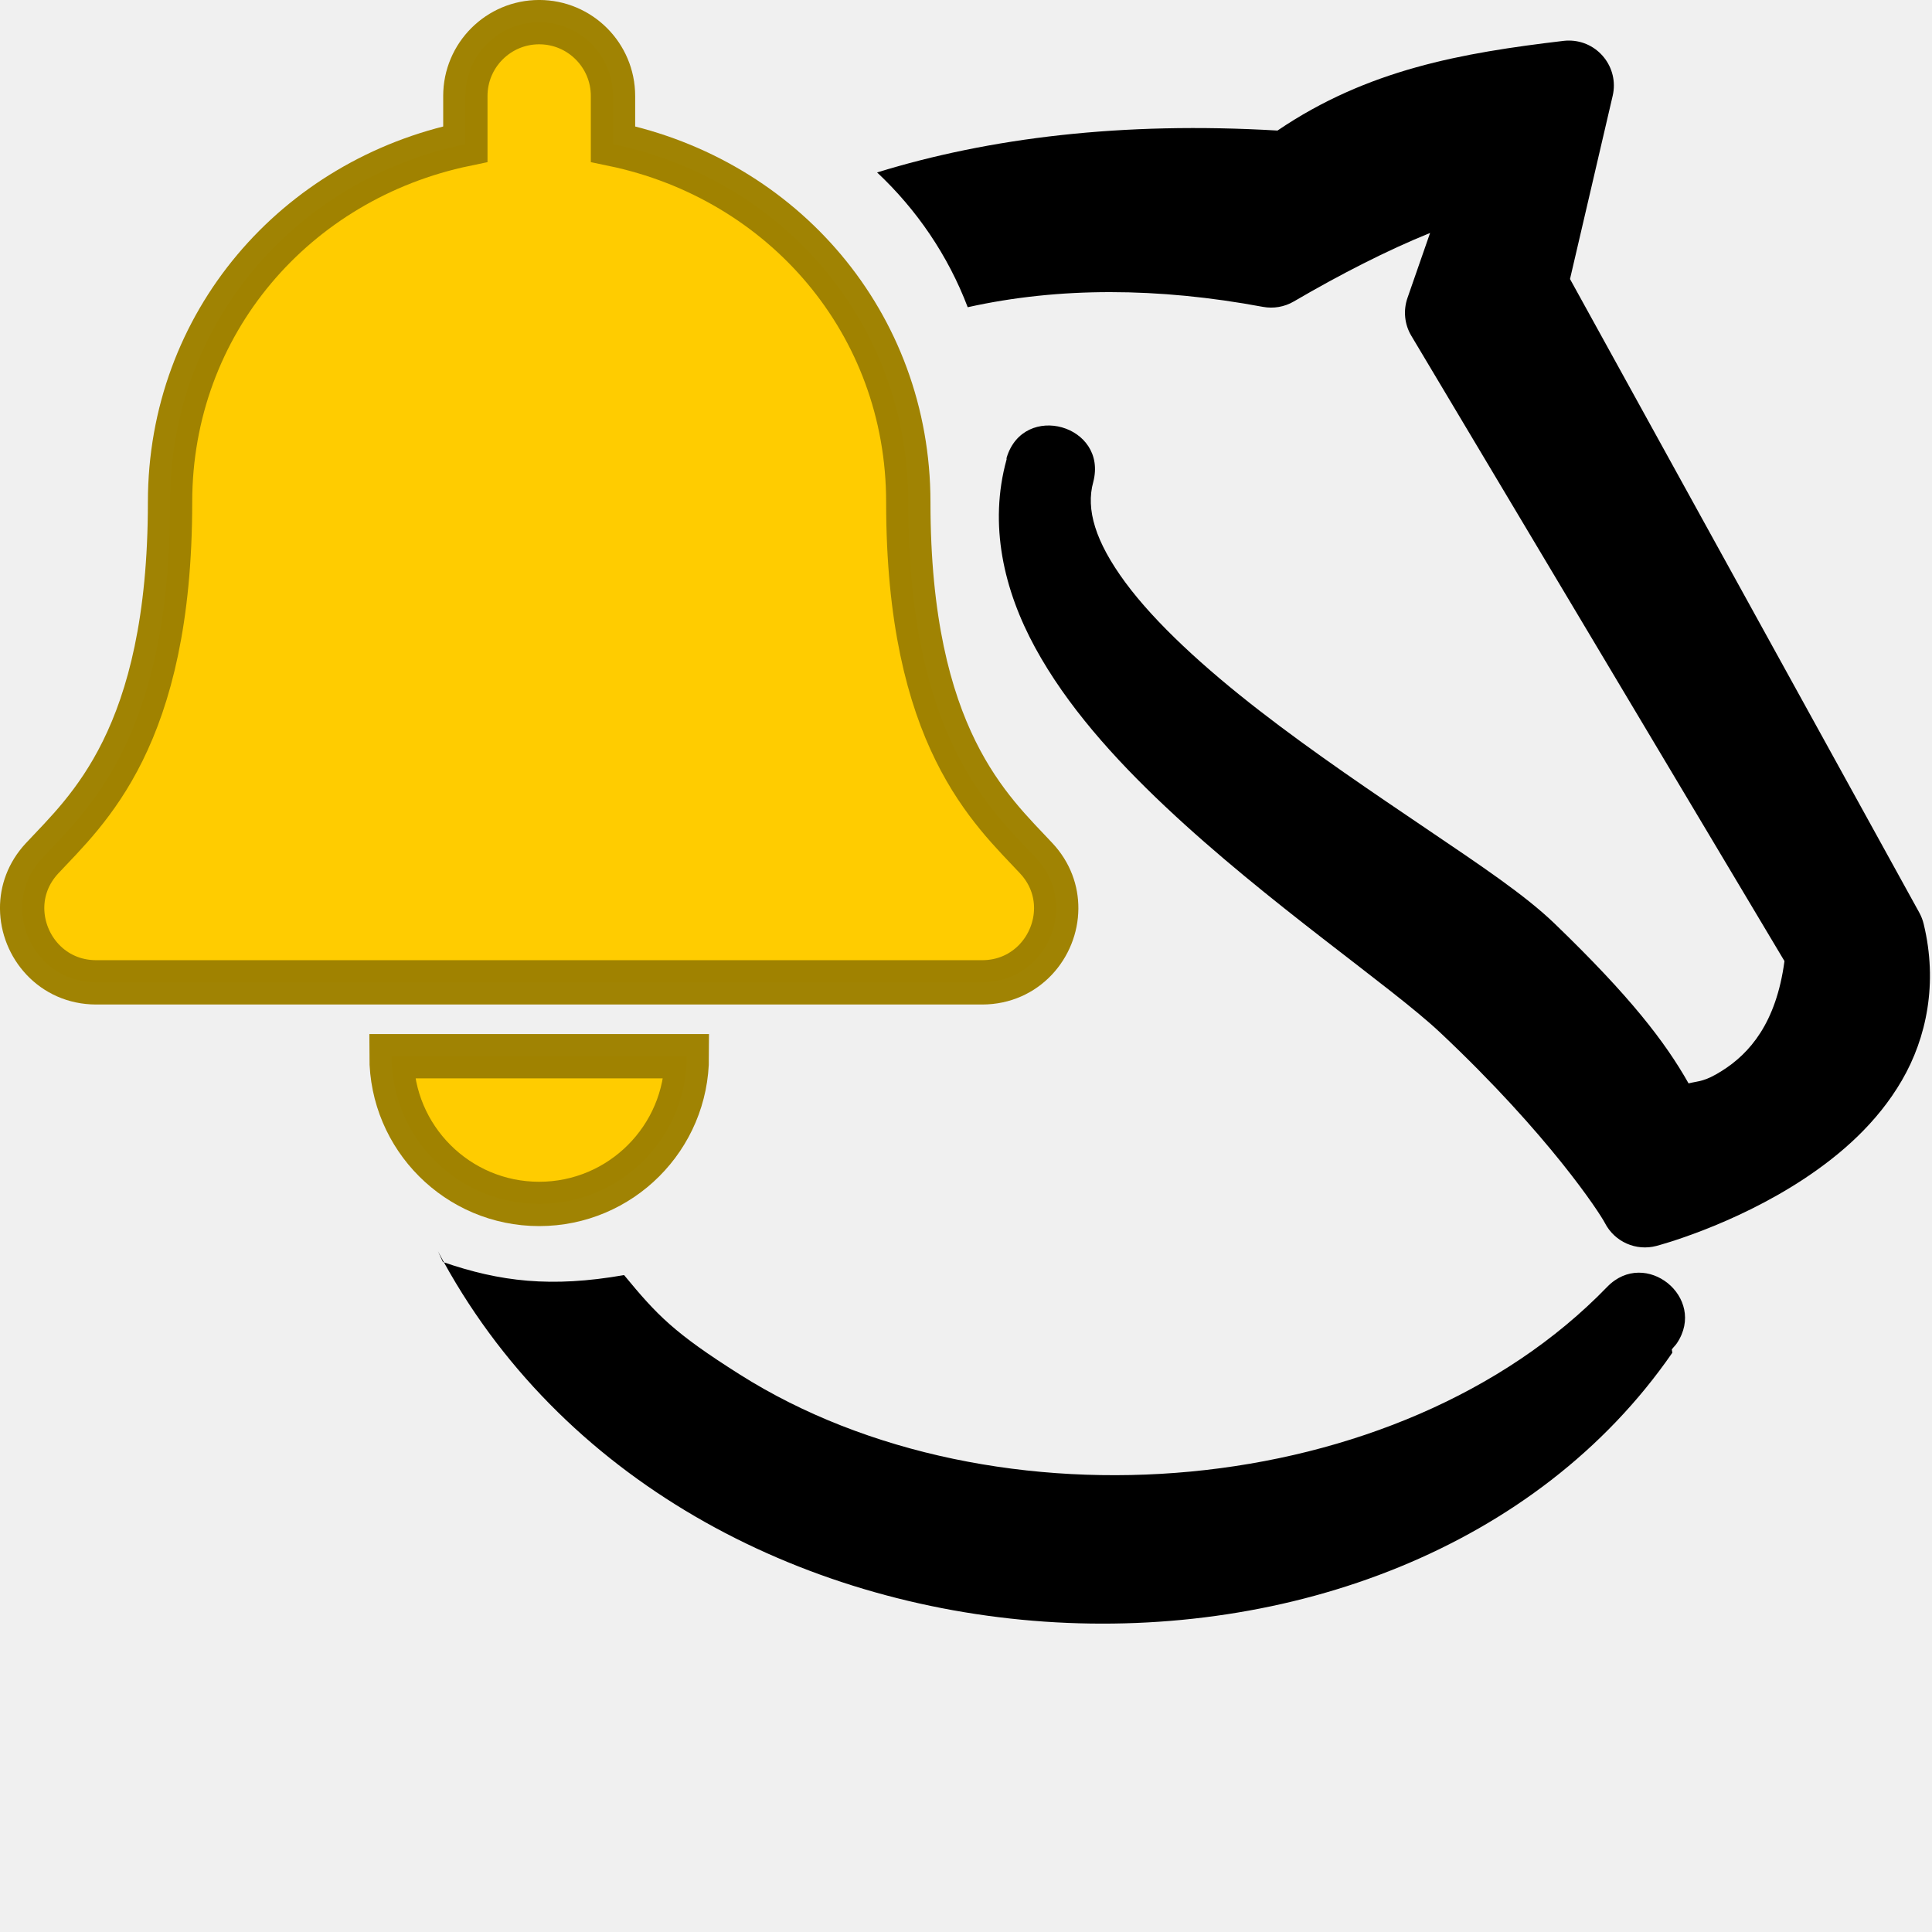
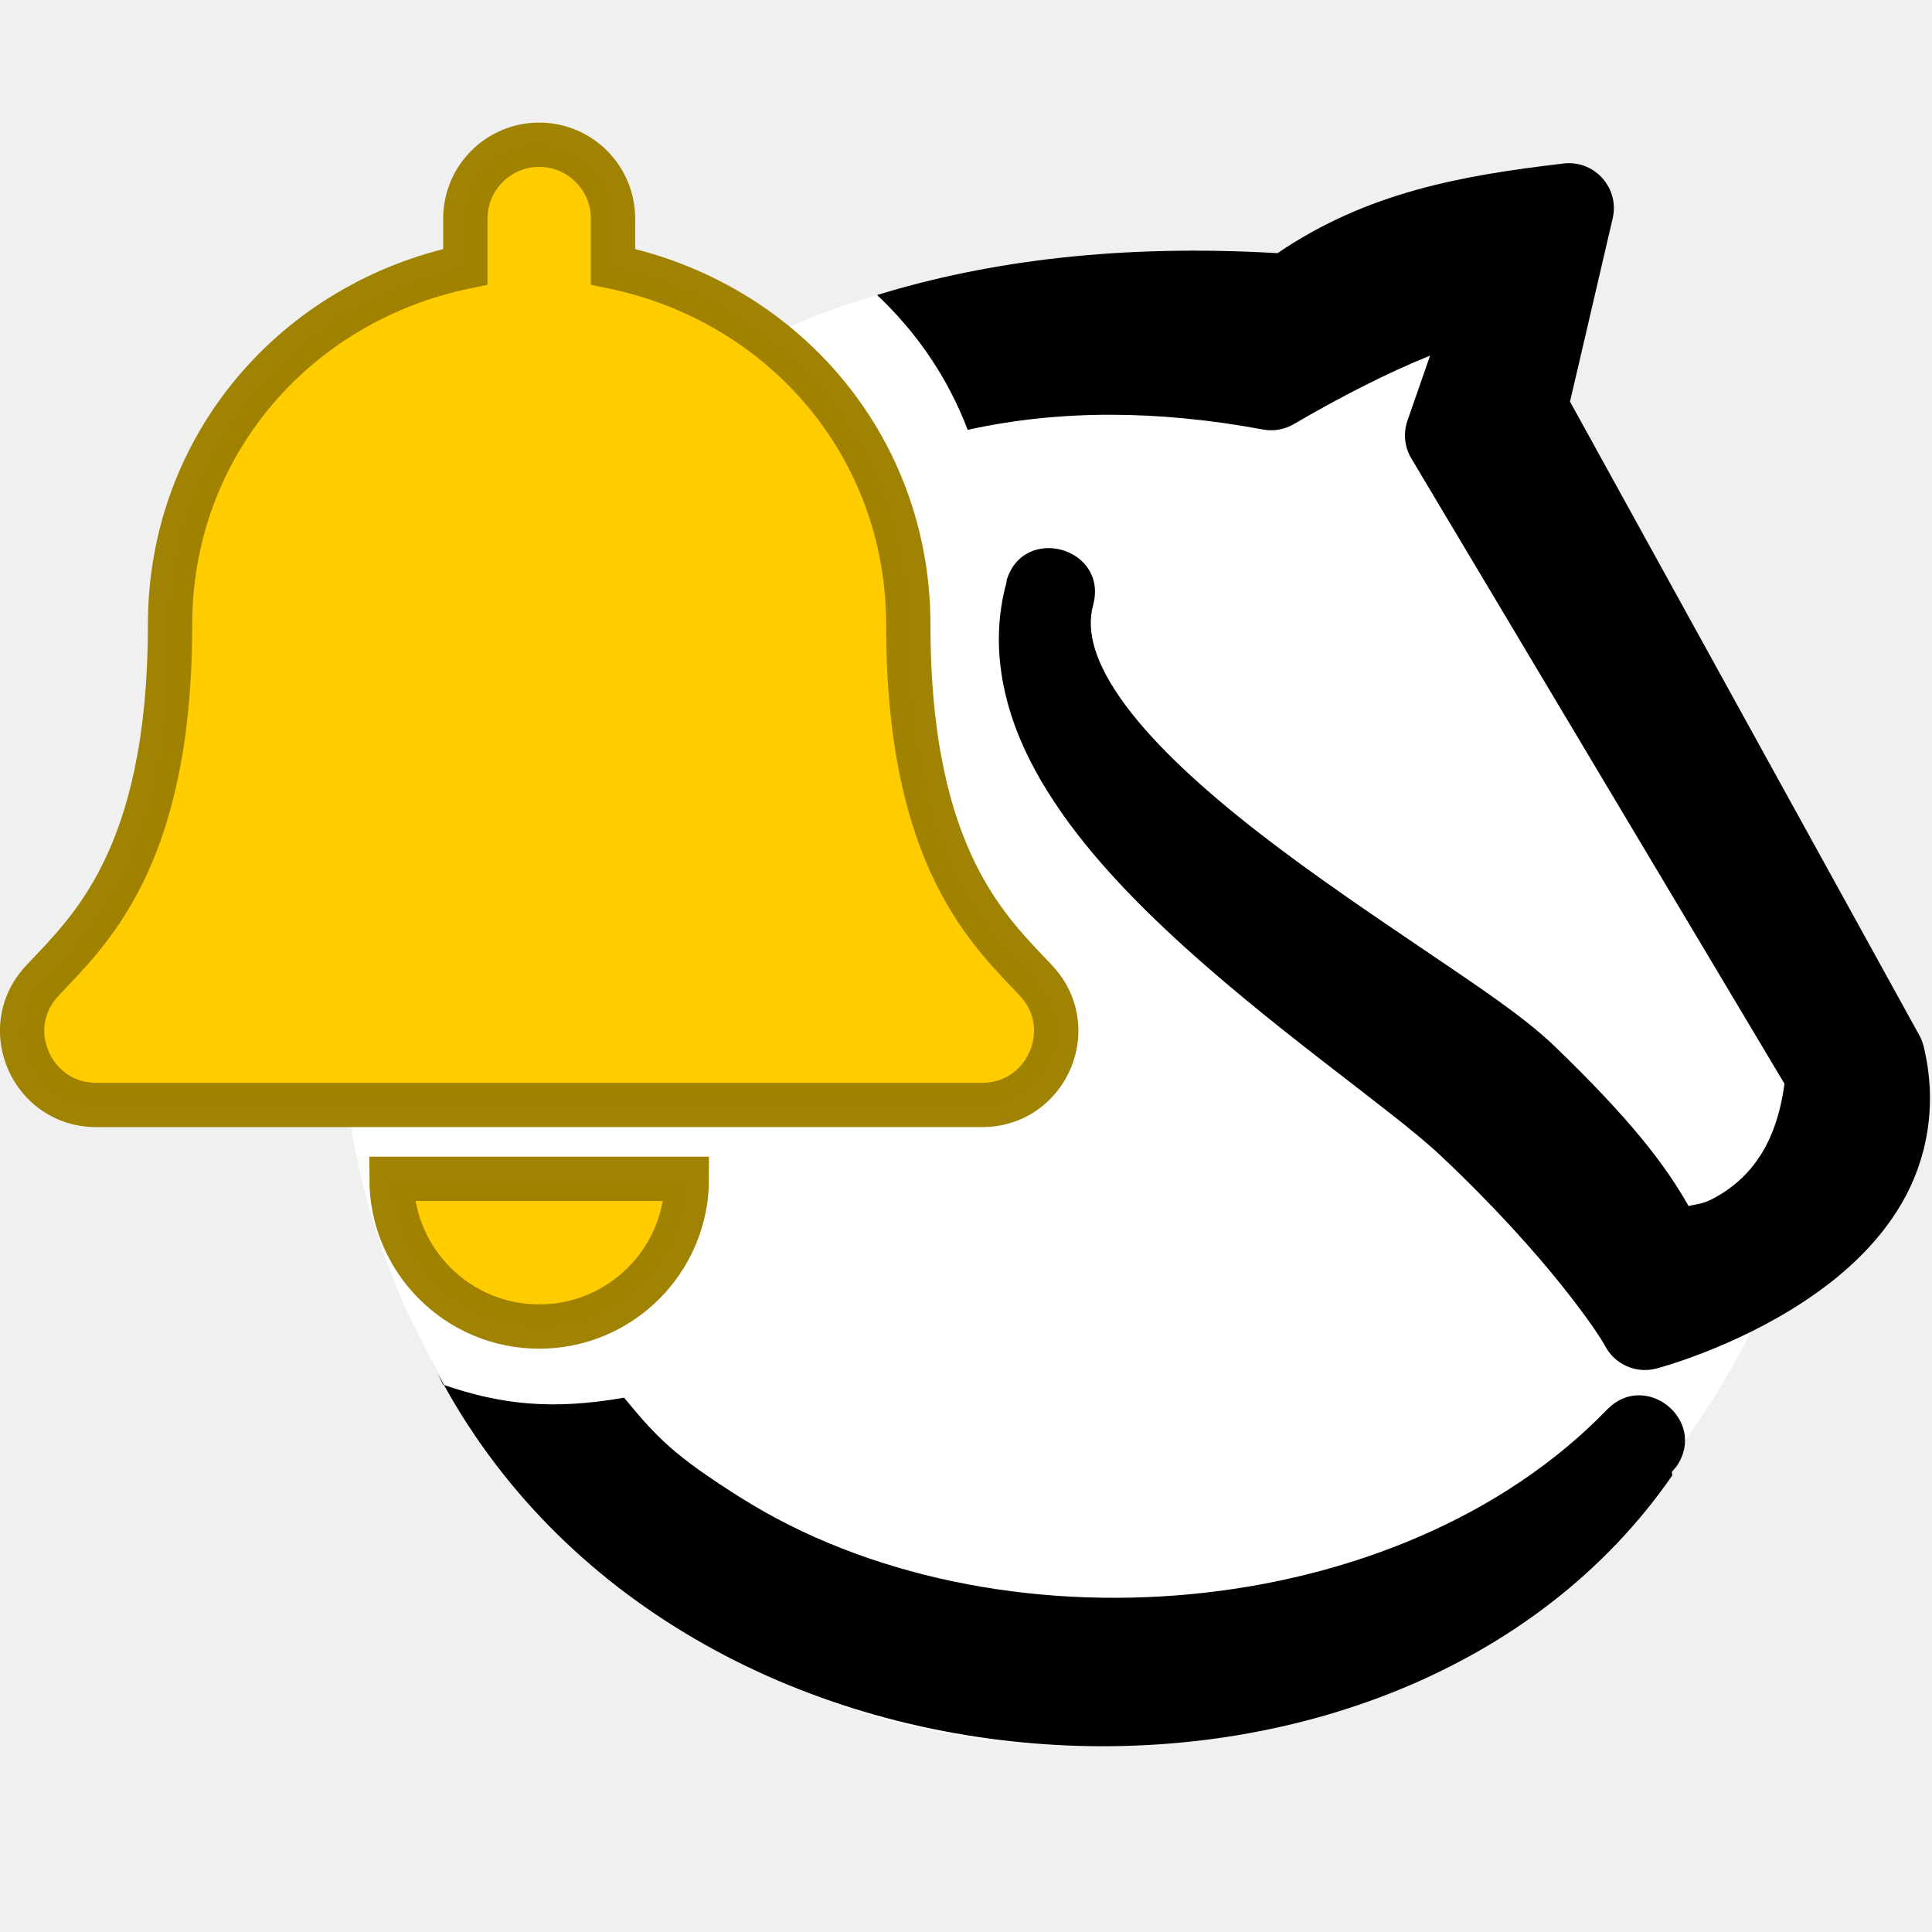
<svg xmlns="http://www.w3.org/2000/svg" id="svg4" version="1.1" viewBox="-1 -1 52 52">
  <defs id="defs8" />
-   <path id="path2" d="m 41.226,0.092 c -0.047,-1.258e-4 -0.094,0.002 -0.141,0.008 C 38.343,0.424 35.809,0.869 33.384,2.514 29.2,2.267 25.63,2.71 22.607,3.641 23.675,4.644 24.516,5.874 25.046,7.269 c 2.456,-0.546 5.127,-0.535 7.945,-0.01 0.286,0.053 0.581,0.002 0.832,-0.145 1.255,-0.733 2.513,-1.377 3.668,-1.844 l -0.609,1.75 c -0.117,0.338 -0.08,0.71 0.104,1.018 l 10.043,16.83 c -0.221,1.663 -0.936,2.486 -1.688,2.957 -0.468,0.294 -0.603,0.263 -0.893,0.334 -0.633,-1.119 -1.566,-2.333 -3.602,-4.297 -0.804,-0.776 -2.012,-1.579 -3.438,-2.545 C 35.984,20.353 34.365,19.264 32.894,18.123 31.422,16.982 30.103,15.78 29.29,14.678 28.477,13.575 28.222,12.706 28.425,11.974 c 0.399,-1.53 -1.867,-2.173 -2.33,-0.66 -0.001,0.004 0.001,0.008 0,0.012 h -0.004 c -0.004,0.013 0.005,0.024 0.002,0.037 -0.488,1.76 -0.074,3.524 0.768,5.068 0.85,1.559 2.118,2.972 3.5,4.275 2.764,2.606 6.081,4.842 7.402,6.086 2.933,2.76 4.296,4.859 4.434,5.127 0.261,0.505 0.837,0.761 1.387,0.615 0,0 2.053,-0.533 3.994,-1.82 0.97,-0.644 1.945,-1.489 2.611,-2.635 0.667,-1.146 0.971,-2.622 0.588,-4.207 -0.025,-0.105 -0.064,-0.206 -0.115,-0.301 L 41.257,6.51 42.406,1.576 C 42.581,0.817 42.005,0.092 41.226,0.092 Z m -30.438,32.587 c 6.525,12.378 25.929,13.291 33.223,2.73 l -0.014,-0.088 c 0.042,-0.061 0.096,-0.106 0.137,-0.168 0.82,-1.227 -0.85,-2.576 -1.877,-1.516 -5.603,5.792 -16.513,6.676 -23.34,2.361 -1.783,-1.127 -2.227,-1.597 -3.12,-2.679 -1.964,0.343 -3.336,0.179 -4.876,-0.352 z" style="color:#000000;font-style:normal;font-variant:normal;font-weight:normal;font-stretch:normal;font-size:medium;line-height:normal;font-family:sans-serif;font-variant-ligatures:normal;font-variant-position:normal;font-variant-caps:normal;font-variant-numeric:normal;font-variant-alternates:normal;font-feature-settings:normal;text-indent:0;text-align:start;text-decoration:none;text-decoration-line:none;text-decoration-style:solid;text-decoration-color:#000000;letter-spacing:normal;word-spacing:normal;text-transform:none;writing-mode:lr-tb;direction:ltr;text-orientation:mixed;dominant-baseline:auto;baseline-shift:baseline;text-anchor:start;white-space:normal;shape-padding:0;clip-rule:nonzero;display:inline;overflow:visible;visibility:visible;opacity:1;isolation:auto;mix-blend-mode:normal;color-interpolation:sRGB;color-interpolation-filters:linearRGB;solid-color:#000000;solid-opacity:1;vector-effect:none;fill:#000000;fill-opacity:1;fill-rule:nonzero;stroke:none;stroke-width:2.422;stroke-linecap:butt;stroke-linejoin:round;stroke-miterlimit:4;stroke-dasharray:none;stroke-dashoffset:0;stroke-opacity:1;color-rendering:auto;image-rendering:auto;shape-rendering:auto;text-rendering:auto;enable-background:accumulate" />
-   <path id="path2-2" d="m 13.512,31.404 c 2.194,0 3.974,-1.78 3.974,-3.976 H 9.538 c 0,2.196 1.78,3.976 3.974,3.976 z m 13.381,-9.301 c -1.2,-1.29 -3.446,-3.23 -3.446,-9.585 0,-4.827 -3.384,-8.691 -7.948,-9.639 V 1.584 c 0,-1.098 -0.89,-1.988 -1.987,-1.988 -1.097,0 -1.987,0.89 -1.987,1.988 V 2.879 C 6.962,3.827 3.577,7.691 3.577,12.518 c 0,6.355 -2.246,8.295 -3.446,9.585 -0.373,0.401 -0.538,0.88 -0.535,1.349 0.007,1.019 0.806,1.988 1.994,1.988 H 25.434 c 1.188,0 1.988,-0.969 1.994,-1.988 0.003,-0.469 -0.162,-0.949 -0.535,-1.349 z" style="fill:#ffcc00;fill-opacity:1;stroke:#9f8200;stroke-width:1.193;stroke-miterlimit:4;stroke-dasharray:none;stroke-opacity:0.987" />
+   <path style="opacity:1;fill:#ffffff;fill-opacity:1;stroke:none;stroke-width:1.126;stroke-miterlimit:4;stroke-dasharray:none;stroke-opacity:1" d="M 29.17 7.162 A 19.986 19.916 0 0 0 9.184 27.078 A 19.986 19.916 0 0 0 29.17 46.994 A 19.986 19.916 0 0 0 49.156 27.078 A 19.986 19.916 0 0 0 49.029 25.035 C 48.557 25.258 48.163 25.4 48.105 25.303 L 40.385 12.264 C 40.312 12.142 40.772 11.751 41.395 11.352 A 19.986 19.916 0 0 0 29.17 7.162 z " transform="translate(-1,-1)" id="path1399" />
+   <path id="path2" d="m 41.226,3.392 c -0.047,-1.258e-4 -0.094,0.002 -0.141,0.008 C 38.343,3.724 35.809,4.169 33.384,5.814 29.2,5.567 25.63,6.01 22.607,6.941 c 1.068,1.004 1.909,2.233 2.439,3.629 2.456,-0.546 5.127,-0.535 7.945,-0.01 0.286,0.053 0.581,0.002 0.832,-0.145 1.255,-0.733 2.513,-1.377 3.668,-1.844 l -0.609,1.75 c -0.117,0.338 -0.08,0.71 0.104,1.018 l 10.043,16.83 c -0.221,1.663 -0.936,2.486 -1.688,2.957 -0.468,0.294 -0.603,0.263 -0.893,0.334 -0.633,-1.119 -1.566,-2.333 -3.602,-4.297 -0.804,-0.776 -2.012,-1.579 -3.438,-2.545 C 35.984,23.653 34.365,22.564 32.894,21.423 31.422,20.282 30.103,19.08 29.29,17.978 28.477,16.875 28.222,16.006 28.425,15.274 c 0.399,-1.53 -1.867,-2.173 -2.33,-0.66 -0.001,0.004 0.001,0.008 0,0.012 h -0.004 c -0.004,0.013 0.005,0.024 0.002,0.037 -0.488,1.76 -0.074,3.524 0.768,5.068 0.85,1.559 2.118,2.972 3.5,4.275 2.764,2.606 6.081,4.842 7.402,6.086 2.933,2.76 4.296,4.859 4.434,5.127 0.261,0.505 0.837,0.761 1.387,0.615 0,0 2.053,-0.533 3.994,-1.82 0.97,-0.644 1.945,-1.489 2.611,-2.635 0.667,-1.146 0.971,-2.622 0.588,-4.207 -0.025,-0.105 -0.064,-0.206 -0.115,-0.301 L 41.257,9.81 42.406,4.876 C 42.581,4.117 42.005,3.392 41.226,3.392 Z M 10.788,35.979 c 6.525,12.378 25.929,13.291 33.223,2.73 l -0.014,-0.088 c 0.042,-0.061 0.096,-0.106 0.137,-0.168 0.82,-1.227 -0.85,-2.576 -1.877,-1.516 -5.603,5.792 -16.513,6.676 -23.34,2.361 -1.783,-1.127 -2.227,-1.597 -3.12,-2.679 -1.964,0.343 -3.336,0.179 -4.876,-0.352 z" style="color:#000000;font-style:normal;font-variant:normal;font-weight:normal;font-stretch:normal;font-size:medium;line-height:normal;font-family:sans-serif;font-variant-ligatures:normal;font-variant-position:normal;font-variant-caps:normal;font-variant-numeric:normal;font-variant-alternates:normal;font-feature-settings:normal;text-indent:0;text-align:start;text-decoration:none;text-decoration-line:none;text-decoration-style:solid;text-decoration-color:#000000;letter-spacing:normal;word-spacing:normal;text-transform:none;writing-mode:lr-tb;direction:ltr;text-orientation:mixed;dominant-baseline:auto;baseline-shift:baseline;text-anchor:start;white-space:normal;shape-padding:0;clip-rule:nonzero;display:inline;overflow:visible;visibility:visible;opacity:1;isolation:auto;mix-blend-mode:normal;color-interpolation:sRGB;color-interpolation-filters:linearRGB;solid-color:#000000;solid-opacity:1;vector-effect:none;fill:#000000;fill-opacity:1;fill-rule:nonzero;stroke:none;stroke-width:2.422;stroke-linecap:butt;stroke-linejoin:round;stroke-miterlimit:4;stroke-dasharray:none;stroke-dashoffset:0;stroke-opacity:1;color-rendering:auto;image-rendering:auto;shape-rendering:auto;text-rendering:auto;enable-background:accumulate" />
+   <path id="path2-2" d="m 13.512,34.704 c 2.194,0 3.974,-1.78 3.974,-3.976 h -7.948 c 0,2.196 1.78,3.976 3.974,3.976 z m 13.381,-9.301 c -1.2,-1.29 -3.446,-3.23 -3.446,-9.585 0,-4.827 -3.384,-8.691 -7.948,-9.639 V 4.884 c 0,-1.098 -0.89,-1.988 -1.987,-1.988 -1.097,0 -1.987,0.89 -1.987,1.988 V 6.179 C 6.962,7.127 3.577,10.991 3.577,15.818 c 0,6.355 -2.246,8.295 -3.446,9.585 -0.373,0.401 -0.538,0.88 -0.535,1.349 0.007,1.019 0.806,1.988 1.994,1.988 H 25.434 c 1.188,0 1.988,-0.969 1.994,-1.988 0.003,-0.469 -0.162,-0.949 -0.535,-1.349 z" style="fill:#ffcc00;fill-opacity:1;stroke:#9f8200;stroke-width:1.193;stroke-miterlimit:4;stroke-dasharray:none;stroke-opacity:0.987" />
</svg>
